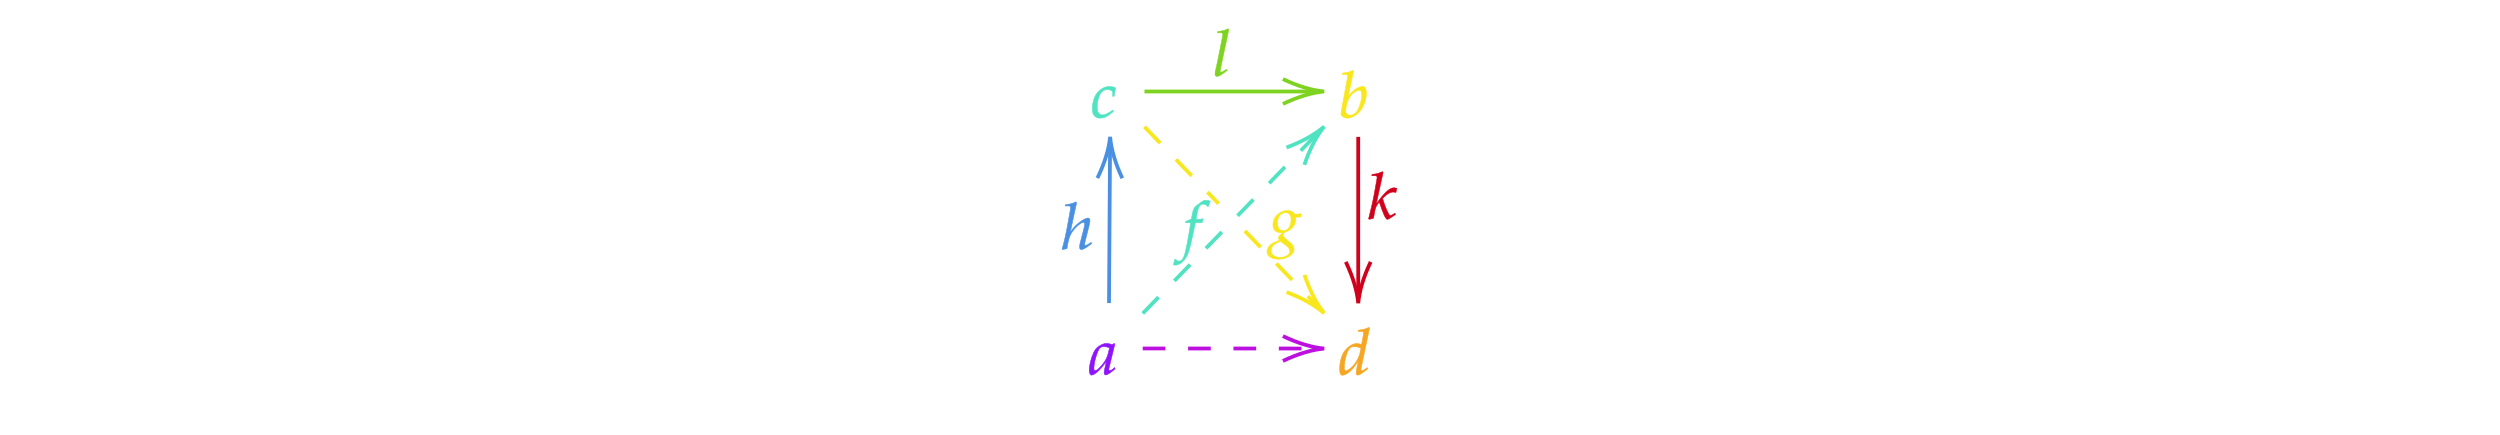
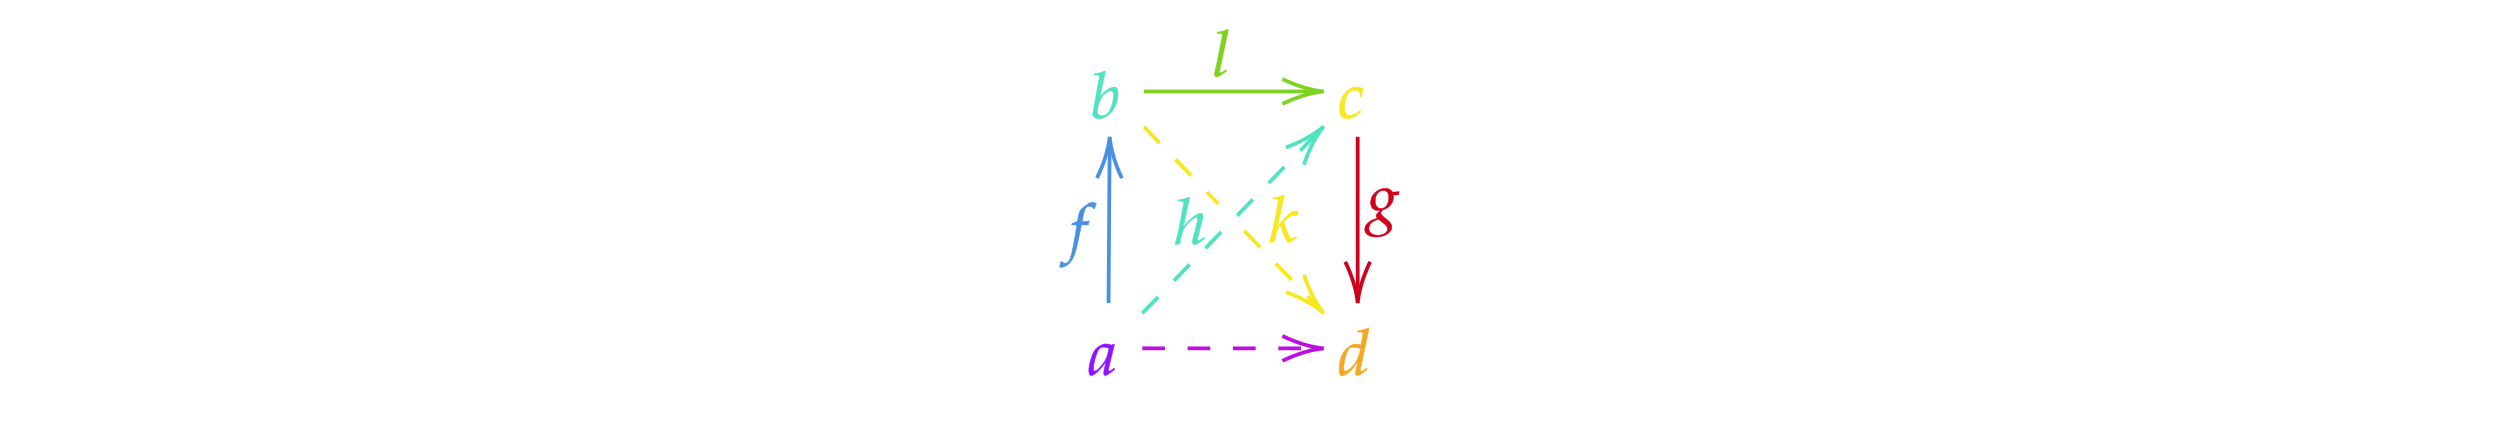
- <svg xmlns="http://www.w3.org/2000/svg" x="0" y="0" width="661.267" height="114.833" style="         width:661.267px;         height:114.833px;         background: transparent;         fill: none; ">
+ <svg xmlns="http://www.w3.org/2000/svg" x="0" y="0" width="661.533" height="115.1" style="         width:661.533px;         height:115.1px;         background: transparent;         fill: none; ">
  <svg class="role-diagram-draw-area">
    <g class="shapes-region" style="stroke: black; fill: none;">
      <g />
    </g>
    <g>
      <g class="connection-group">
        <g class="arrow-line">
          <path class="connection real" stroke-dasharray="" d="  M302.72,24.2 L348.26,24.2" style="stroke: rgb(126, 211, 33); stroke-opacity: 1; stroke-width: 1px; fill: none; fill-opacity: 1;" />
          <g stroke="rgb(126,211,33)" stroke-opacity="1" transform="matrix(-1,1.2246467991473532e-16,-1.2246467991473532e-16,-1,350.263,24.2)" style="stroke: rgb(126, 211, 33); stroke-width: 1px;">
            <path d=" M10.93,-3.29 Q4.96,-0.45 0,0 Q4.96,0.45 10.93,3.29" />
          </g>
        </g>
      </g>
      <g class="connection-group">
        <g class="arrow-line">
          <path class="connection real" stroke-dasharray="" d="  M359.26,36.2 L359.26,78.2" style="stroke: rgb(208, 2, 27); stroke-opacity: 1; stroke-width: 1px; fill: none; fill-opacity: 1;" />
          <g stroke="rgb(208,2,27)" stroke-opacity="1" transform="matrix(-1.8369701987210297e-16,-1,1,-1.8369701987210297e-16,359.263,80.2)" style="stroke: rgb(208, 2, 27); stroke-width: 1px;">
            <path d=" M10.93,-3.29 Q4.96,-0.45 0,0 Q4.96,0.45 10.93,3.29" />
          </g>
        </g>
      </g>
      <g class="connection-group">
        <g class="arrow-line">
          <path class="connection real" stroke-dasharray="6 6" d="  M302.26,92.17 L348.26,92.19" style="stroke: rgb(189, 16, 224); stroke-opacity: 1; stroke-width: 1px; fill: none; fill-opacity: 1;" />
          <g stroke="rgb(189,16,224)" stroke-opacity="1" transform="matrix(-0.9999999,-0.0005235988,0.0005235988,-0.9999999,350.263,92.19546)" style="stroke: rgb(189, 16, 224); stroke-width: 1px;">
            <path d=" M10.93,-3.29 Q4.96,-0.45 0,0 Q4.96,0.45 10.93,3.29" />
          </g>
        </g>
      </g>
      <g class="connection-group">
        <g class="arrow-line">
          <path class="connection real" stroke-dasharray="6 6" d="  M302.72,33.54 L322.33,53.88 M329.27,61.08 L348.88,81.42" style="stroke: rgb(248, 231, 28); stroke-opacity: 1; stroke-width: 1px; fill: none; fill-opacity: 1;" />
          <g stroke="rgb(248,231,28)" stroke-opacity="1" transform="matrix(-0.6940304,-0.7199457,0.7199457,-0.6940304,350.263,82.86307)" style="stroke: rgb(248, 231, 28); stroke-width: 1px;">
            <path d=" M10.93,-3.29 Q4.96,-0.45 0,0 Q4.96,0.45 10.93,3.29" />
          </g>
        </g>
      </g>
      <g class="connection-group">
        <g class="arrow-line">
-           <path class="connection real" stroke-dasharray="" d="  M293.34,80.17 L293.62,38.2" style="stroke: rgb(74, 144, 226); stroke-width: 1px; fill: none; fill-opacity: 1; stroke-opacity: 1;" />
-           <g stroke="rgb(74,144,226)" transform="matrix(-0.006632203,0.999978,-0.999978,-0.006632203,293.6367,36.2)" style="stroke: rgb(74, 144, 226); stroke-width: 1px;" stroke-opacity="1">
+           <path class="connection real" stroke-dasharray="" d="  M293.34,80.17 L293.62,38.2" style="stroke: rgb(74, 144, 226); stroke-opacity: 1; stroke-width: 1px; fill: none; fill-opacity: 1;" />
+           <g stroke="rgb(74,144,226)" stroke-opacity="1" transform="matrix(-0.006632203,0.999978,-0.999978,-0.006632203,293.6367,36.2)" style="stroke: rgb(74, 144, 226); stroke-width: 1px;">
            <path d=" M10.93,-3.29 Q4.96,-0.45 0,0 Q4.96,0.45 10.93,3.29" />
          </g>
        </g>
      </g>
      <g class="connection-group">
        <g class="arrow-line">
-           <path class="connection real" stroke-dasharray="6 6" d="  M302.26,82.9 L348.87,34.9" style="stroke: rgb(80, 227, 194); stroke-width: 1px; fill: none; fill-opacity: 1; stroke-opacity: 1;" />
-           <g stroke="rgb(80,227,194)" transform="matrix(-0.6966644,0.7173971,-0.7173971,-0.6966644,350.263,33.46818)" style="stroke: rgb(80, 227, 194); stroke-width: 1px;" stroke-opacity="1">
+           <path class="connection real" stroke-dasharray="6 6" d="  M302.26,82.9 L348.87,34.9" style="stroke: rgb(80, 227, 194); stroke-opacity: 1; stroke-width: 1px; fill: none; fill-opacity: 1;" />
+           <g stroke="rgb(80,227,194)" stroke-opacity="1" transform="matrix(-0.6966644,0.7173971,-0.7173971,-0.6966644,350.263,33.46818)" style="stroke: rgb(80, 227, 194); stroke-width: 1px;">
            <path d=" M10.93,-3.29 Q4.96,-0.45 0,0 Q4.96,0.45 10.93,3.29" />
          </g>
        </g>
      </g>
    </g>
    <g />
    <g />
  </svg>
  <svg width="660" height="113.567" style="width:660px;height:113.567px;font-family:Asana-Math, Asana;background:transparent;">
    <g>
      <g>
        <g>
-           <g transform="matrix(1,0,0,1,288.5,31.06668)">
-             <path transform="matrix(0.017,0,0,-0.017,0,0)" d="M342 330L365 330C373 395 380 432 389 458C365 473 330 482 293 482C248 483 175 463 118 400C64 352 25 241 25 136C25 40 67 -11 147 -11C201 -11 249 9 304 54L354 95L346 115L331 105C259 57 221 40 186 40C130 40 101 80 101 159C101 267 136 371 185 409C206 425 230 433 261 433C306 433 342 414 342 390Z" stroke="rgb(80,227,194)" stroke-opacity="1" stroke-width="8" fill="rgb(80,227,194)" fill-opacity="1" />
+           <g transform="matrix(1,0,0,1,288.5,31.23334)">
+             <path transform="matrix(0.017,0,0,-0.017,0,0)" d="M235 722L223 733C171 707 135 698 63 691L59 670L107 670C131 670 141 663 141 646C141 639 140 628 139 622L38 71C37 68 37 64 37 61C37 22 85 -11 140 -11C177 -11 228 8 271 39C367 107 433 244 433 376C433 414 424 453 412 468C405 477 392 482 377 482C353 482 323 474 295 460C244 433 211 403 149 324ZM322 424C348 424 361 401 361 352C361 288 340 202 310 137C277 68 237 36 183 36C137 36 112 59 112 101C112 135 127 276 208 361C241 395 293 424 322 424Z" stroke="rgb(80,227,194)" stroke-opacity="1" stroke-width="8" fill="rgb(80,227,194)" fill-opacity="1" />
          </g>
        </g>
      </g>
    </g>
    <g>
      <g>
        <g>
-           <g transform="matrix(1,0,0,1,354.05,31.06668)">
-             <path transform="matrix(0.017,0,0,-0.017,0,0)" d="M235 722L223 733C171 707 135 698 63 691L59 670L107 670C131 670 141 663 141 646C141 639 140 628 139 622L38 71C37 68 37 64 37 61C37 22 85 -11 140 -11C177 -11 228 8 271 39C367 107 433 244 433 376C433 414 424 453 412 468C405 477 392 482 377 482C353 482 323 474 295 460C244 433 211 403 149 324ZM322 424C348 424 361 401 361 352C361 288 340 202 310 137C277 68 237 36 183 36C137 36 112 59 112 101C112 135 127 276 208 361C241 395 293 424 322 424Z" stroke="rgb(248,231,28)" stroke-opacity="1" stroke-width="8" fill="rgb(248,231,28)" fill-opacity="1" />
+           <g transform="matrix(1,0,0,1,354.05,31.23334)">
+             <path transform="matrix(0.017,0,0,-0.017,0,0)" d="M342 330L365 330C373 395 380 432 389 458C365 473 330 482 293 482C248 483 175 463 118 400C64 352 25 241 25 136C25 40 67 -11 147 -11C201 -11 249 9 304 54L354 95L346 115L331 105C259 57 221 40 186 40C130 40 101 80 101 159C101 267 136 371 185 409C206 425 230 433 261 433C306 433 342 414 342 390Z" stroke="rgb(248,231,28)" stroke-opacity="1" stroke-width="8" fill="rgb(248,231,28)" fill-opacity="1" />
          </g>
        </g>
      </g>
    </g>
    <g>
      <g>
        <g>
-           <g transform="matrix(1,0,0,1,320.7667,20.06668)">
+           <g transform="matrix(1,0,0,1,320.7667,20.23334)">
            <path transform="matrix(0.017,0,0,-0.017,0,0)" d="M251 722L239 733C187 707 151 698 79 691L75 670L123 670C147 670 157 663 157 648C157 645 157 640 154 622C143 567 70 182 55 132C42 82 36 52 36 31C36 6 47 -9 66 -9C92 -9 128 12 226 85L216 103L190 86C161 67 139 56 129 56C122 56 116 66 116 76C116 82 117 89 120 104Z" stroke="rgb(126,211,33)" stroke-opacity="1" stroke-width="8" fill="rgb(126,211,33)" fill-opacity="1" />
          </g>
        </g>
      </g>
    </g>
    <g>
      <g>
        <g>
-           <g transform="matrix(1,0,0,1,354.05,99.06668)">
+           <g transform="matrix(1,0,0,1,354.05,99.23334)">
            <path transform="matrix(0.017,0,0,-0.017,0,0)" d="M483 722L471 733C419 707 383 698 311 691L307 670L355 670C379 670 389 663 389 646C389 638 388 629 387 622L359 468C329 477 302 482 277 482C208 482 114 410 68 323C37 265 17 170 17 86C17 21 32 -11 61 -11C88 -11 125 6 159 33C213 77 246 116 313 217L290 126C279 82 274 50 274 24C274 3 283 -9 300 -9C317 -9 341 3 375 28L456 88L446 107L402 76C388 66 372 59 363 59C355 59 349 68 349 82C349 90 350 99 357 128ZM114 59C98 59 89 73 89 98C89 224 135 380 184 418C197 428 216 433 243 433C287 433 316 427 349 410L337 351C300 171 159 59 114 59Z" stroke="rgb(245,166,35)" stroke-opacity="1" stroke-width="8" fill="rgb(245,166,35)" fill-opacity="1" />
          </g>
        </g>
      </g>
    </g>
    <g>
      <g>
        <g>
-           <g transform="matrix(1,0,0,1,288.05,99.03333)">
+           <g transform="matrix(1,0,0,1,288.05,99.20001)">
            <path transform="matrix(0.017,0,0,-0.017,0,0)" d="M271 204L242 77C238 60 236 42 236 26C236 4 245 -9 260 -9C283 -9 324 17 406 85L399 106C375 86 346 59 324 59C315 59 309 68 309 82C309 87 309 90 310 93L402 472L392 481L359 463C318 478 301 482 274 482C246 482 226 477 199 464C137 433 104 403 79 354C35 265 4 145 4 67C4 23 19 -11 38 -11C75 -11 155 41 271 204ZM319 414C297 305 278 253 244 201C187 117 126 59 94 59C82 59 76 72 76 99C76 163 104 280 139 360C163 415 186 433 234 433C257 433 275 429 319 414Z" stroke="rgb(144,19,254)" stroke-opacity="1" stroke-width="8" fill="rgb(144,19,254)" fill-opacity="1" />
          </g>
        </g>
      </g>
    </g>
    <g>
      <g>
        <g>
-           <g transform="matrix(1,0,0,1,280.7667,65.86667)">
-             <path transform="matrix(0.017,0,0,-0.017,0,0)" d="M236 722L224 733C179 711 138 697 64 691L60 670L108 670C126 670 142 667 142 647C142 641 142 632 140 622L98 388C78 272 36 80 10 2L17 -9L86 7C94 64 108 164 148 236C193 317 296 414 338 414C349 414 360 407 360 393C360 375 355 342 345 303L294 107C288 85 281 55 281 31C281 6 291 -9 312 -9C344 -9 412 41 471 85L461 103L435 86C412 71 386 56 374 56C367 56 361 65 361 76C361 88 364 101 368 116L432 372C438 398 443 423 443 447C443 464 437 482 411 482C376 482 299 437 231 374C198 343 172 308 144 273L140 275Z" stroke="rgb(74,144,226)" stroke-opacity="1" stroke-width="8" fill="rgb(74,144,226)" fill-opacity="1" />
+           <g transform="matrix(1,0,0,1,280.7667,66.03333)">
+             <path transform="matrix(0.017,0,0,-0.017,0,0)" d="M345 437L329 437L350 549C366 635 394 673 440 673C470 673 497 658 512 634L522 638C527 654 537 685 545 705L550 720C534 727 503 733 480 733C469 733 453 730 445 726C421 715 339 654 316 630C294 608 282 578 271 521L256 442C215 422 195 414 170 405L165 383L246 383L237 327C207 132 170 -54 148 -123C130 -182 100 -213 64 -213C41 -213 30 -206 12 -184L-2 -188C-6 -211 -20 -259 -25 -268C-16 -273 -1 -276 10 -276C51 -276 105 -245 144 -198C215 -114 235 -18 319 383L423 383C427 402 434 425 440 439L436 446C407 439 408 437 345 437Z" stroke="rgb(74,144,226)" stroke-opacity="1" stroke-width="8" fill="rgb(74,144,226)" fill-opacity="1" />
          </g>
        </g>
      </g>
    </g>
    <g>
      <g>
        <g>
-           <g transform="matrix(1,0,0,1,361.7667,57.86667)">
-             <path transform="matrix(0.017,0,0,-0.017,0,0)" d="M240 722L228 733C176 707 140 698 68 691L64 670L112 670C136 670 146 663 146 646C146 638 145 629 144 622L96 354C82 279 66 210 14 1L23 -9L90 8L113 132C122 180 146 225 180 259C249 59 281 -9 306 -9C319 -9 343 4 387 35L433 67L425 86L382 62C368 54 361 52 353 52C343 52 336 58 327 75C292 139 270 193 231 316L245 330C306 391 352 416 402 416C410 416 421 414 438 410L455 473C437 479 419 482 407 482C341 482 258 405 133 230Z" stroke="rgb(208,2,27)" stroke-opacity="1" stroke-width="8" fill="rgb(208,2,27)" fill-opacity="1" />
+           <g transform="matrix(1,0,0,1,361.7667,58.03333)">
+             <path transform="matrix(0.017,0,0,-0.017,0,0)" d="M275 482C208 482 55 419 55 259C55 182 100 136 177 136C185 136 196 136 207 137L166 99C150 84 139 66 139 52C139 42 146 31 160 19C91 -4 -37 -48 -37 -159C-37 -230 33 -276 142 -276C271 -276 384 -204 384 -121C384 -85 363 -49 320 -14L260 35C226 62 213 81 213 100C213 114 228 128 240 146C338 170 409 253 409 342C409 357 406 376 405 380C422 378 430 378 439 378C456 378 466 379 489 382L498 427L495 433C467 426 447 424 393 424C393 425 369 482 275 482ZM176 1L253 -58C299 -94 318 -121 318 -154C318 -206 249 -248 166 -248C84 -248 27 -206 27 -145C27 -43 137 -11 176 1ZM250 448C308 448 337 412 337 341C337 238 289 168 219 168C158 168 126 209 126 288C126 383 177 448 250 448Z" stroke="rgb(208,2,27)" stroke-opacity="1" stroke-width="8" fill="rgb(208,2,27)" fill-opacity="1" />
          </g>
        </g>
      </g>
    </g>
    <g>
      <g>
        <g>
-           <g transform="matrix(1,0,0,1,335.7667,63.86667)">
-             <path transform="matrix(0.017,0,0,-0.017,0,0)" d="M275 482C208 482 55 419 55 259C55 182 100 136 177 136C185 136 196 136 207 137L166 99C150 84 139 66 139 52C139 42 146 31 160 19C91 -4 -37 -48 -37 -159C-37 -230 33 -276 142 -276C271 -276 384 -204 384 -121C384 -85 363 -49 320 -14L260 35C226 62 213 81 213 100C213 114 228 128 240 146C338 170 409 253 409 342C409 357 406 376 405 380C422 378 430 378 439 378C456 378 466 379 489 382L498 427L495 433C467 426 447 424 393 424C393 425 369 482 275 482ZM176 1L253 -58C299 -94 318 -121 318 -154C318 -206 249 -248 166 -248C84 -248 27 -206 27 -145C27 -43 137 -11 176 1ZM250 448C308 448 337 412 337 341C337 238 289 168 219 168C158 168 126 209 126 288C126 383 177 448 250 448Z" stroke="rgb(248,231,28)" stroke-opacity="1" stroke-width="8" fill="rgb(248,231,28)" fill-opacity="1" />
+           <g transform="matrix(1,0,0,1,335.7667,64.03333)">
+             <path transform="matrix(0.017,0,0,-0.017,0,0)" d="M240 722L228 733C176 707 140 698 68 691L64 670L112 670C136 670 146 663 146 646C146 638 145 629 144 622L96 354C82 279 66 210 14 1L23 -9L90 8L113 132C122 180 146 225 180 259C249 59 281 -9 306 -9C319 -9 343 4 387 35L433 67L425 86L382 62C368 54 361 52 353 52C343 52 336 58 327 75C292 139 270 193 231 316L245 330C306 391 352 416 402 416C410 416 421 414 438 410L455 473C437 479 419 482 407 482C341 482 258 405 133 230Z" stroke="rgb(248,231,28)" stroke-opacity="1" stroke-width="8" fill="rgb(248,231,28)" fill-opacity="1" />
          </g>
        </g>
      </g>
    </g>
    <g>
      <g>
        <g>
-           <g transform="matrix(1,0,0,1,310.7667,65.43332)">
-             <path transform="matrix(0.017,0,0,-0.017,0,0)" d="M345 437L329 437L350 549C366 635 394 673 440 673C470 673 497 658 512 634L522 638C527 654 537 685 545 705L550 720C534 727 503 733 480 733C469 733 453 730 445 726C421 715 339 654 316 630C294 608 282 578 271 521L256 442C215 422 195 414 170 405L165 383L246 383L237 327C207 132 170 -54 148 -123C130 -182 100 -213 64 -213C41 -213 30 -206 12 -184L-2 -188C-6 -211 -20 -259 -25 -268C-16 -273 -1 -276 10 -276C51 -276 105 -245 144 -198C215 -114 235 -18 319 383L423 383C427 402 434 425 440 439L436 446C407 439 408 437 345 437Z" stroke="rgb(80,227,194)" stroke-opacity="1" stroke-width="8" fill="rgb(80,227,194)" fill-opacity="1" />
+           <g transform="matrix(1,0,0,1,310.7667,64.60001)">
+             <path transform="matrix(0.017,0,0,-0.017,0,0)" d="M236 722L224 733C179 711 138 697 64 691L60 670L108 670C126 670 142 667 142 647C142 641 142 632 140 622L98 388C78 272 36 80 10 2L17 -9L86 7C94 64 108 164 148 236C193 317 296 414 338 414C349 414 360 407 360 393C360 375 355 342 345 303L294 107C288 85 281 55 281 31C281 6 291 -9 312 -9C344 -9 412 41 471 85L461 103L435 86C412 71 386 56 374 56C367 56 361 65 361 76C361 88 364 101 368 116L432 372C438 398 443 423 443 447C443 464 437 482 411 482C376 482 299 437 231 374C198 343 172 308 144 273L140 275Z" stroke="rgb(80,227,194)" stroke-opacity="1" stroke-width="8" fill="rgb(80,227,194)" fill-opacity="1" />
          </g>
        </g>
      </g>
    </g>
  </svg>
</svg>
